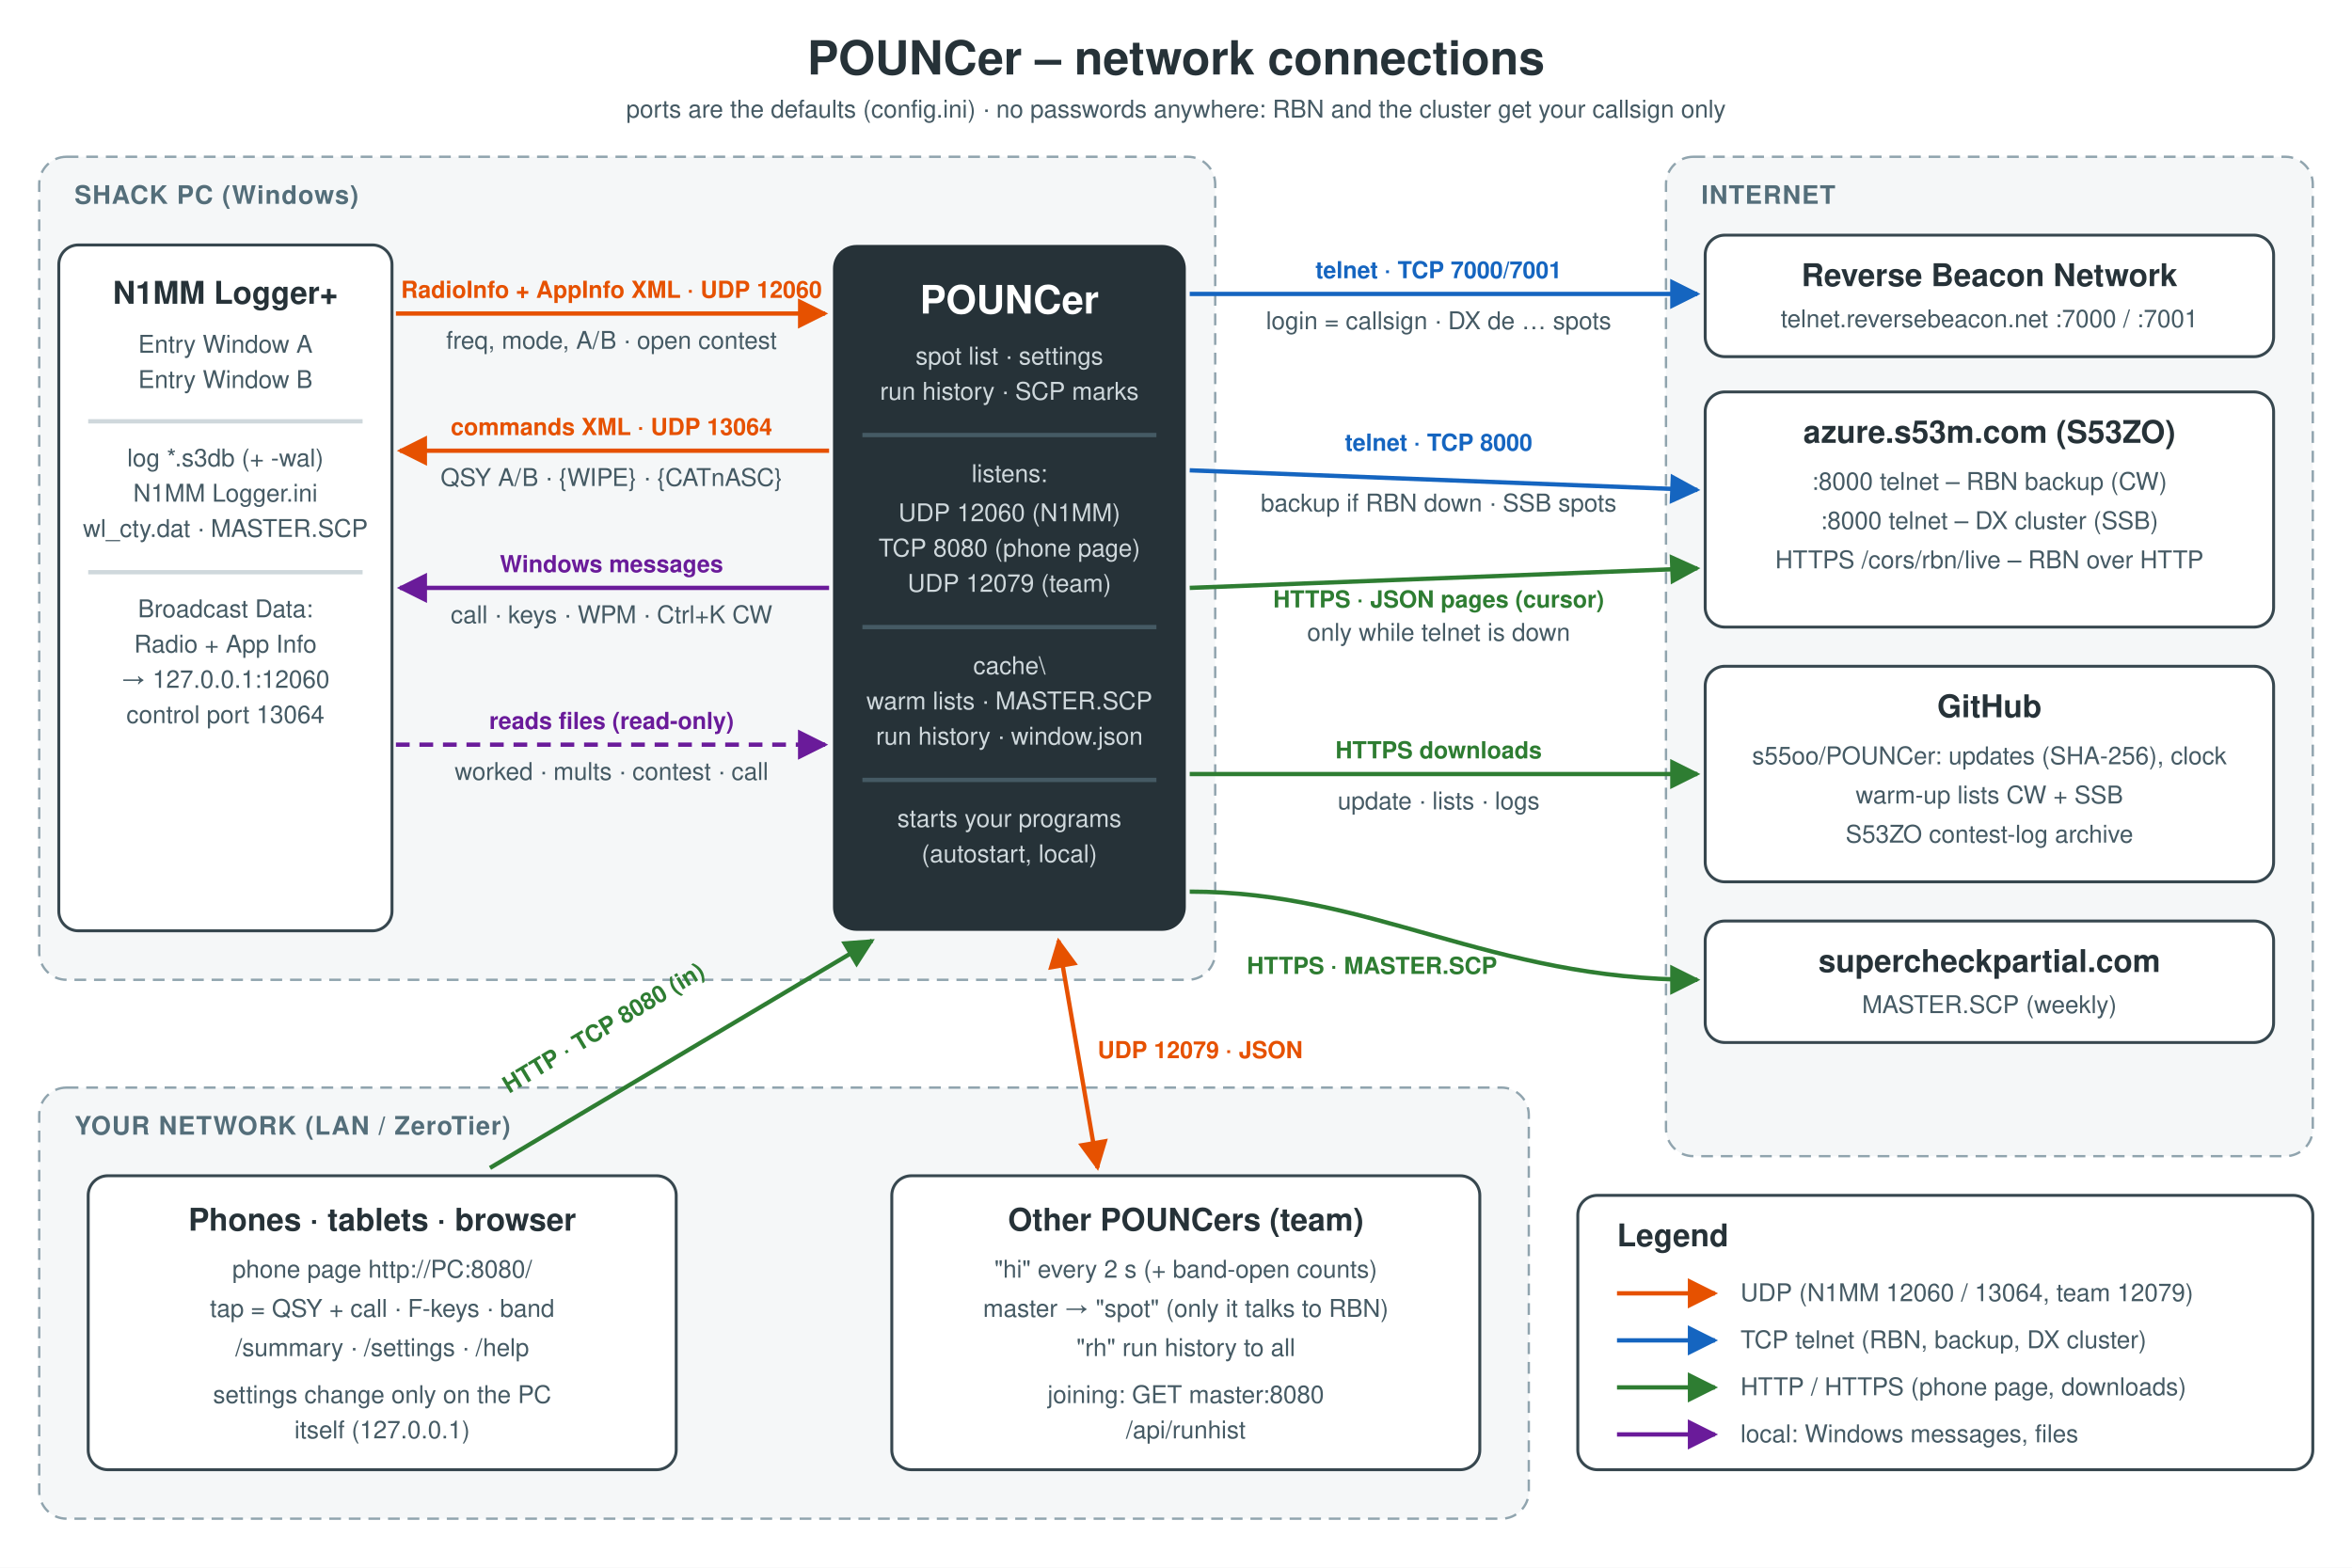
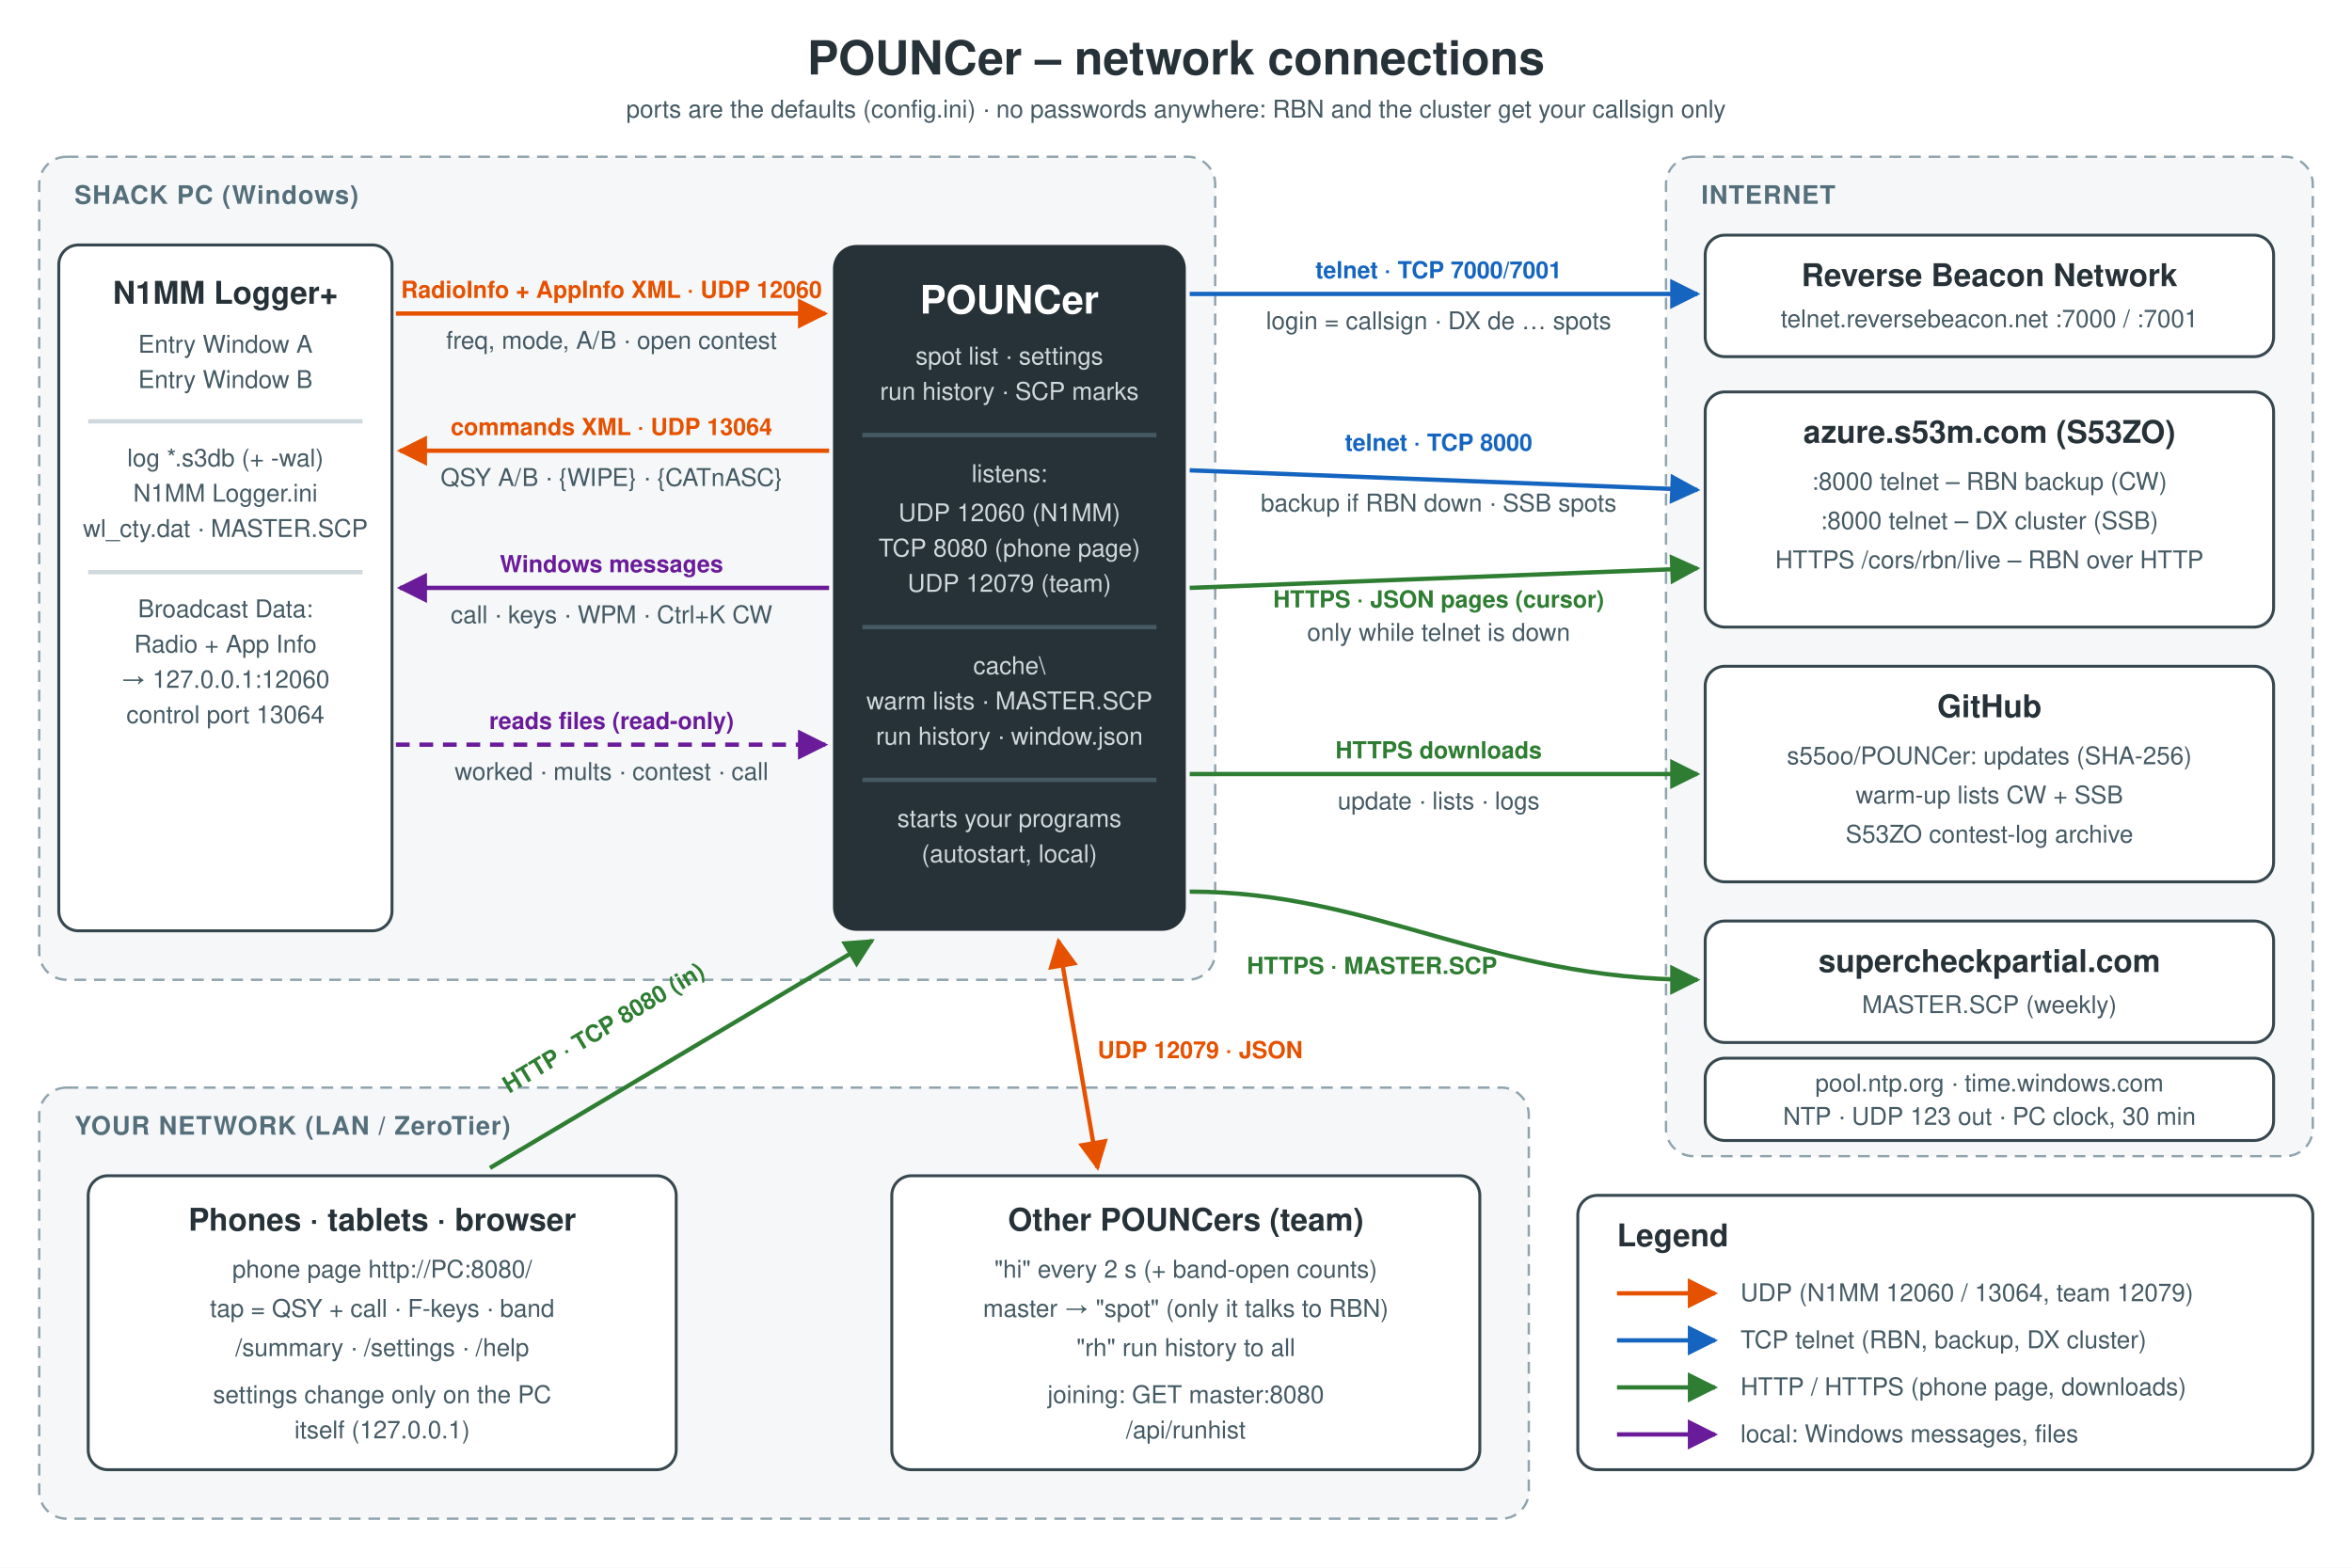
<svg xmlns="http://www.w3.org/2000/svg" viewBox="0 0 1200 800" width="1200" height="800" font-family="Segoe UI, Helvetica, Arial, sans-serif">
  <defs>
    <marker id="aU" viewBox="0 0 10 10" refX="9" refY="5" markerWidth="7" markerHeight="7" orient="auto-start-reverse">
      <path d="M0,0 L10,5 L0,10 z" fill="#e65100" />
    </marker>
    <marker id="aT" viewBox="0 0 10 10" refX="9" refY="5" markerWidth="7" markerHeight="7" orient="auto-start-reverse">
      <path d="M0,0 L10,5 L0,10 z" fill="#1565c0" />
    </marker>
    <marker id="aH" viewBox="0 0 10 10" refX="9" refY="5" markerWidth="7" markerHeight="7" orient="auto-start-reverse">
      <path d="M0,0 L10,5 L0,10 z" fill="#2e7d32" />
    </marker>
    <marker id="aL" viewBox="0 0 10 10" refX="9" refY="5" markerWidth="7" markerHeight="7" orient="auto-start-reverse">
      <path d="M0,0 L10,5 L0,10 z" fill="#6a1b9a" />
    </marker>
    <style>
      .box { fill: #ffffff; stroke: #37474f; stroke-width: 1.5; }
      .main { fill: #263238; }
      .zone { fill: #f5f7f8; stroke: #90a4ae; stroke-width: 1.2; stroke-dasharray: 6 4; }
      .zt { font-size: 13px; font-weight: 700; fill: #546e7a; letter-spacing: .5px; }
      .h { font-size: 16px; font-weight: 700; fill: #263238; }
      .hw { font-size: 20px; font-weight: 700; fill: #ffffff; }
      .s { font-size: 12.5px; fill: #455a64; }
      .sw { font-size: 12.5px; fill: #cfd8dc; }
      .l { font-size: 12px; font-weight: 600; }
      .u { stroke: #e65100; fill: #e65100; }
      .t { stroke: #1565c0; fill: #1565c0; }
      .w { stroke: #2e7d32; fill: #2e7d32; }
      .p { stroke: #6a1b9a; fill: #6a1b9a; }
      line, path.c { stroke-width: 2.2; fill: none; }
      text.u, text.t, text.w, text.p { stroke: none; }
    </style>
  </defs>
  <rect width="1200" height="800" fill="#ffffff" />
  <text x="600" y="38" text-anchor="middle" font-size="24" font-weight="700" fill="#263238">POUNCer – network connections</text>
  <text x="600" y="60" text-anchor="middle" class="s">ports are the defaults (config.ini) · no passwords anywhere: RBN and the cluster get your callsign only</text>
  <rect class="zone" x="20" y="80" width="600" height="420" rx="14" />
  <text class="zt" x="38" y="104">SHACK PC (Windows)</text>
  <rect class="zone" x="850" y="80" width="330" height="510" rx="14" />
  <text class="zt" x="868" y="104">INTERNET</text>
  <rect class="zone" x="20" y="555" width="760" height="220" rx="14" />
  <text class="zt" x="38" y="579">YOUR NETWORK (LAN / ZeroTier)</text>
  <rect class="box" x="30" y="125" width="170" height="350" rx="10" />
  <text class="h" x="115" y="155" text-anchor="middle">N1MM Logger+</text>
  <text class="s" x="115" y="180" text-anchor="middle">Entry Window A</text>
  <text class="s" x="115" y="198" text-anchor="middle">Entry Window B</text>
  <line x1="45" y1="215" x2="185" y2="215" stroke="#cfd8dc" stroke-width="1" />
  <text class="s" x="115" y="238" text-anchor="middle">log  *.s3db (+ -wal)</text>
  <text class="s" x="115" y="256" text-anchor="middle">N1MM Logger.ini</text>
  <text class="s" x="115" y="274" text-anchor="middle">wl_cty.dat · MASTER.SCP</text>
  <line x1="45" y1="292" x2="185" y2="292" stroke="#cfd8dc" stroke-width="1" />
  <text class="s" x="115" y="315" text-anchor="middle">Broadcast Data:</text>
  <text class="s" x="115" y="333" text-anchor="middle">Radio + App Info</text>
  <text class="s" x="115" y="351" text-anchor="middle">→ 127.0.0.1:12060</text>
  <text class="s" x="115" y="369" text-anchor="middle">control port 13064</text>
  <rect class="main" x="425" y="125" width="180" height="350" rx="12" />
  <text class="hw" x="515" y="160" text-anchor="middle">POUNCer</text>
  <text class="sw" x="515" y="186" text-anchor="middle">spot list · settings</text>
  <text class="sw" x="515" y="204" text-anchor="middle">run history · SCP marks</text>
  <line x1="440" y1="222" x2="590" y2="222" stroke="#455a64" stroke-width="1" />
  <text class="sw" x="515" y="246" text-anchor="middle">listens:</text>
  <text class="sw" x="515" y="266" text-anchor="middle">UDP 12060 (N1MM)</text>
  <text class="sw" x="515" y="284" text-anchor="middle">TCP 8080 (phone page)</text>
  <text class="sw" x="515" y="302" text-anchor="middle">UDP 12079 (team)</text>
  <line x1="440" y1="320" x2="590" y2="320" stroke="#455a64" stroke-width="1" />
  <text class="sw" x="515" y="344" text-anchor="middle">cache\</text>
  <text class="sw" x="515" y="362" text-anchor="middle">warm lists · MASTER.SCP</text>
  <text class="sw" x="515" y="380" text-anchor="middle">run history · window.json</text>
  <line x1="440" y1="398" x2="590" y2="398" stroke="#455a64" stroke-width="1" />
  <text class="sw" x="515" y="422" text-anchor="middle">starts your programs</text>
  <text class="sw" x="515" y="440" text-anchor="middle">(autostart, local)</text>
  <line class="u" x1="202" y1="160" x2="421" y2="160" marker-end="url(#aU)" />
  <text class="l u" x="312" y="152" text-anchor="middle">RadioInfo + AppInfo XML · UDP 12060</text>
  <text class="s" x="312" y="178" text-anchor="middle">freq, mode, A/B · open contest</text>
  <line class="u" x1="423" y1="230" x2="204" y2="230" marker-end="url(#aU)" />
  <text class="l u" x="312" y="222" text-anchor="middle">commands XML · UDP 13064</text>
  <text class="s" x="312" y="248" text-anchor="middle">QSY A/B · {WIPE} · {CATnASC}</text>
  <line class="p" x1="423" y1="300" x2="204" y2="300" marker-end="url(#aL)" />
  <text class="l p" x="312" y="292" text-anchor="middle">Windows messages</text>
  <text class="s" x="312" y="318" text-anchor="middle">call · keys · WPM · Ctrl+K CW</text>
  <line class="p" x1="202" y1="380" x2="421" y2="380" stroke-dasharray="7 5" marker-end="url(#aL)" />
  <text class="l p" x="312" y="372" text-anchor="middle">reads files (read-only)</text>
  <text class="s" x="312" y="398" text-anchor="middle">worked · mults · contest · call</text>
  <rect class="box" x="870" y="120" width="290" height="62" rx="10" />
  <text class="h" x="1015" y="146" text-anchor="middle">Reverse Beacon Network</text>
  <text class="s" x="1015" y="167" text-anchor="middle">telnet.reversebeacon.net :7000 / :7001</text>
  <rect class="box" x="870" y="200" width="290" height="120" rx="10" />
  <text class="h" x="1015" y="226" text-anchor="middle">azure.s53m.com (S53ZO)</text>
  <text class="s" x="1015" y="250" text-anchor="middle">:8000 telnet – RBN backup (CW)</text>
  <text class="s" x="1015" y="270" text-anchor="middle">:8000 telnet – DX cluster (SSB)</text>
  <text class="s" x="1015" y="290" text-anchor="middle">HTTPS /cors/rbn/live – RBN over HTTP</text>
  <rect class="box" x="870" y="340" width="290" height="110" rx="10" />
  <text class="h" x="1015" y="366" text-anchor="middle">GitHub</text>
-   <text class="s" x="1015" y="390" text-anchor="middle">s55oo/POUNCer: updates (SHA-256), clock</text>
+   <text class="s" x="1015" y="390" text-anchor="middle">s55oo/POUNCer: updates (SHA-256)</text>
  <text class="s" x="1015" y="410" text-anchor="middle">warm-up lists CW + SSB</text>
  <text class="s" x="1015" y="430" text-anchor="middle">S53ZO contest-log archive</text>
  <rect class="box" x="870" y="470" width="290" height="62" rx="10" />
  <text class="h" x="1015" y="496" text-anchor="middle">supercheckpartial.com</text>
  <text class="s" x="1015" y="517" text-anchor="middle">MASTER.SCP (weekly)</text>
+   <rect class="box" x="870" y="540" width="290" height="42" rx="10" />
+   <text class="s" x="1015" y="557" text-anchor="middle">pool.ntp.org · time.windows.com</text>
+   <text class="s" x="1015" y="574" text-anchor="middle">NTP · UDP 123 out · PC clock, 30 min</text>
  <line class="t" x1="607" y1="150" x2="866" y2="150" marker-end="url(#aT)" />
  <text class="l t" x="734" y="142" text-anchor="middle">telnet · TCP 7000/7001</text>
  <text class="s" x="734" y="168" text-anchor="middle">login = callsign · DX de … spots</text>
  <line class="t" x1="607" y1="240" x2="866" y2="250" marker-end="url(#aT)" />
  <text class="l t" x="734" y="230" text-anchor="middle">telnet · TCP 8000</text>
  <text class="s" x="734" y="261" text-anchor="middle">backup if RBN down · SSB spots</text>
  <line class="w" x1="607" y1="300" x2="866" y2="290" marker-end="url(#aH)" />
  <text class="l w" x="734" y="310" text-anchor="middle">HTTPS · JSON pages (cursor)</text>
  <text class="s" x="734" y="327" text-anchor="middle">only while telnet is down</text>
  <line class="w" x1="607" y1="395" x2="866" y2="395" marker-end="url(#aH)" />
  <text class="l w" x="734" y="387" text-anchor="middle">HTTPS downloads</text>
  <text class="s" x="734" y="413" text-anchor="middle">update · lists · logs</text>
  <path class="c w" d="M607,455 C700,455 760,500 866,500" marker-end="url(#aH)" />
  <text class="l w" x="700" y="497" text-anchor="middle">HTTPS · MASTER.SCP</text>
  <rect class="box" x="45" y="600" width="300" height="150" rx="10" />
  <text class="h" x="195" y="628" text-anchor="middle">Phones · tablets · browser</text>
  <text class="s" x="195" y="652" text-anchor="middle">phone page  http://PC:8080/</text>
  <text class="s" x="195" y="672" text-anchor="middle">tap = QSY + call · F-keys · band</text>
  <text class="s" x="195" y="692" text-anchor="middle">/summary · /settings · /help</text>
  <text class="s" x="195" y="716" text-anchor="middle">settings change only on the PC</text>
  <text class="s" x="195" y="734" text-anchor="middle">itself (127.0.0.1)</text>
  <rect class="box" x="455" y="600" width="300" height="150" rx="10" />
  <text class="h" x="605" y="628" text-anchor="middle">Other POUNCers (team)</text>
  <text class="s" x="605" y="652" text-anchor="middle">"hi" every 2 s (+ band-open counts)</text>
  <text class="s" x="605" y="672" text-anchor="middle">master → "spot" (only it talks to RBN)</text>
  <text class="s" x="605" y="692" text-anchor="middle">"rh" run history to all</text>
  <text class="s" x="605" y="716" text-anchor="middle">joining: GET master:8080</text>
  <text class="s" x="605" y="734" text-anchor="middle">/api/runhist</text>
  <line class="w" x1="250" y1="596" x2="445" y2="480" marker-end="url(#aH)" />
  <text class="l w" x="310" y="528" text-anchor="middle" transform="rotate(-31 310 528)">HTTP · TCP 8080 (in)</text>
  <line class="u" x1="560" y1="596" x2="540" y2="480" marker-start="url(#aU)" marker-end="url(#aU)" />
  <text class="l u" x="560" y="540" text-anchor="start">UDP 12079 · JSON</text>
  <rect class="box" x="805" y="610" width="375" height="140" rx="10" />
  <text class="h" x="825" y="636">Legend</text>
  <line class="u" x1="825" y1="660" x2="875" y2="660" marker-end="url(#aU)" />
  <text class="s" x="888" y="664">UDP (N1MM 12060 / 13064, team 12079)</text>
  <line class="t" x1="825" y1="684" x2="875" y2="684" marker-end="url(#aT)" />
  <text class="s" x="888" y="688">TCP telnet (RBN, backup, DX cluster)</text>
  <line class="w" x1="825" y1="708" x2="875" y2="708" marker-end="url(#aH)" />
  <text class="s" x="888" y="712">HTTP / HTTPS (phone page, downloads)</text>
  <line class="p" x1="825" y1="732" x2="875" y2="732" marker-end="url(#aL)" />
  <text class="s" x="888" y="736">local: Windows messages, files</text>
</svg>
